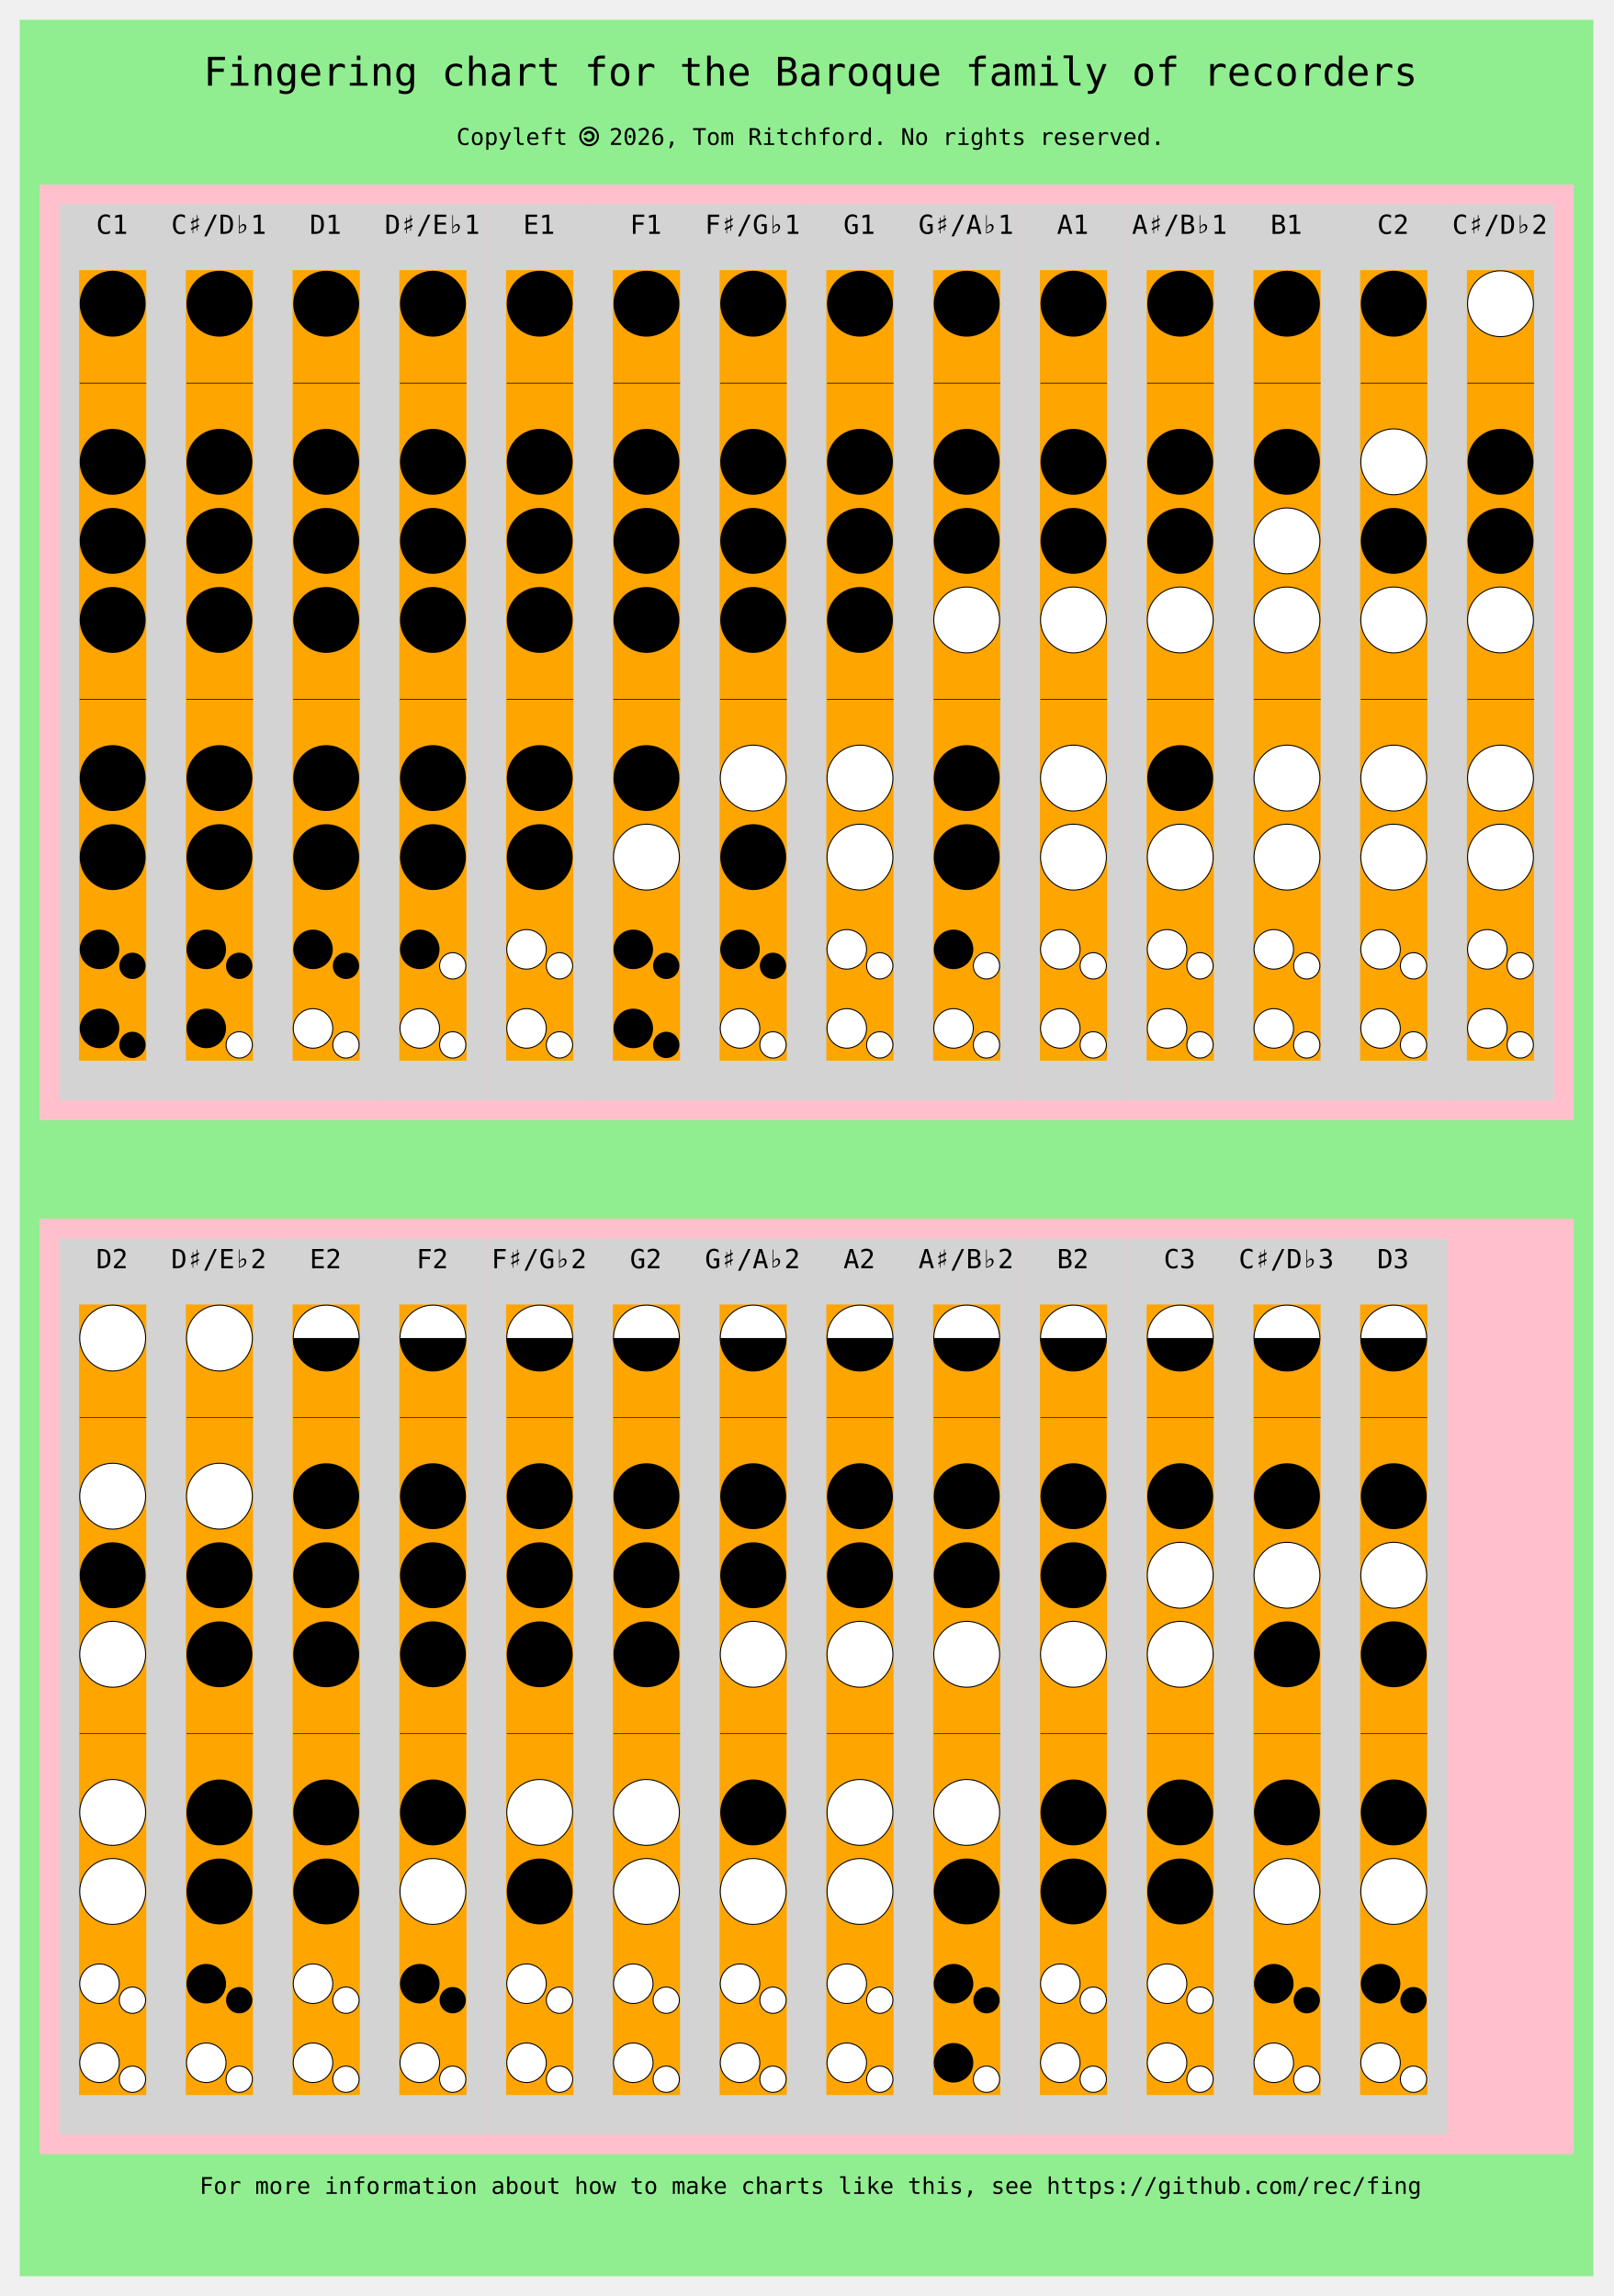
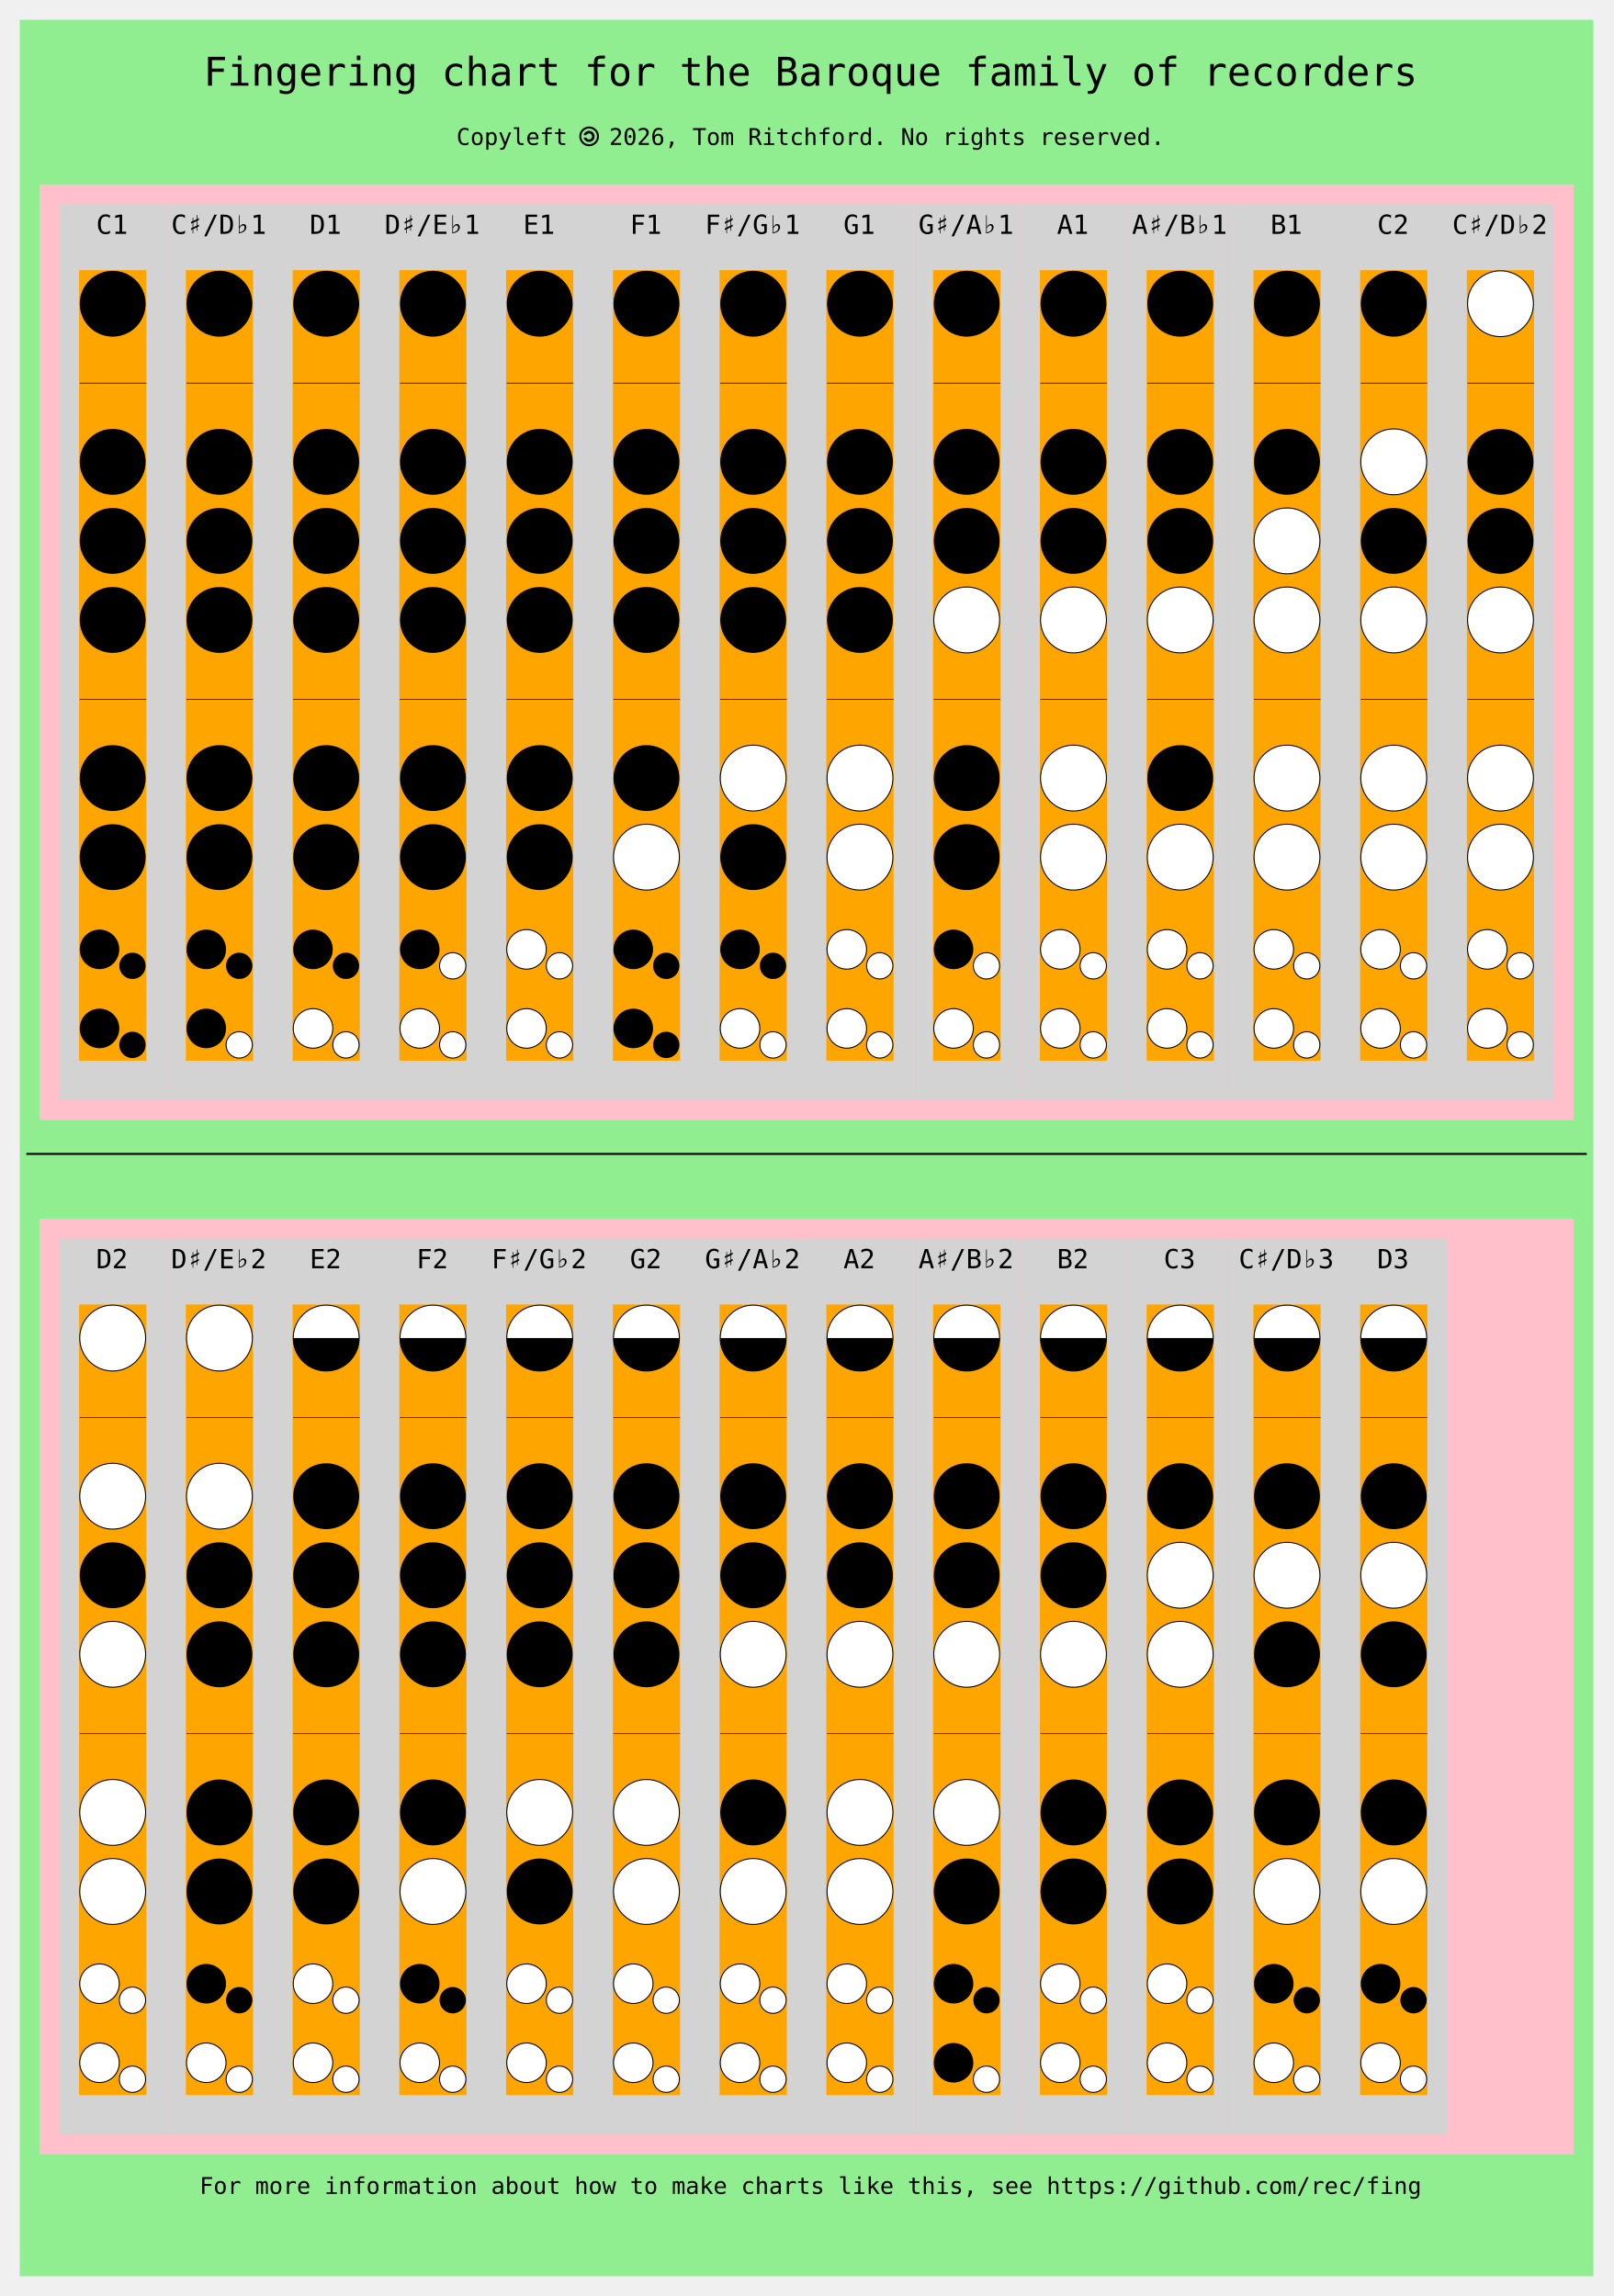
<svg xmlns="http://www.w3.org/2000/svg" viewBox="0 0 2448 3485">
  <defs>
    <svg id="copyleft">
      <circle cx="5" cy="5" r="4.49" fill="none" stroke="#000" stroke-width="1" />
      <path d="M 2.23,4.37 H 3.57 a 1.53,1.53 0 1 1 0,1.28 H 2.23 a 2.81,2.81 0 1 0 0-1.28 z" />
    </svg>
    <circle cx="50" cy="50" r="50" id="pad" />
    <circle cx="80" cy="95" r="20" id="little-hole" />
    <circle cx="30" cy="70" r="30" id="big-hole" />
    <rect x="0" y="50" width="120" height="1" style="fill: black;" id="horizontal-line" />
    <path d="  M 0,50   A 50,50 0 0 0 100,50   Z  " fill="black" id="octave" />
  </defs>
  <style>
    .body_background { fill: lightgreen; }
    .chart_background { fill: pink; }
    .note_fingering_background { fill: lightgray; }
    .fingering_background { fill: orange; }
    .outline { fill: white; stroke: black; stroke-width: 1.5; }
    .caption { fill: black; font-size: 40px; font-family: monospace; text-anchor: middle; }
    .page_background { fill: pink; }
  </style>
  <svg class="body" x="30" y="30" width="2388" height="3425">
    <rect class="body_background" width="100%" height="100%" />
    <svg>
      <text font-size="60px" font-family="monospace" text-anchor="middle" x="1200" y="100">
        Fingering chart for the Baroque family of recorders
      </text>
      <text font-size="35px" font-family="monospace" text-anchor="middle" x="1200" y="190">
        Copyleft <tspan fill="transparent">©</tspan> 2026, Tom Ritchford. No rights reserved.
      </text>
      <use href="#copyleft" x="283" y="54" transform="scale(3, 3)" />
    </svg>
    <svg class="chart" x="30" y="250" width="2328" height="1420">
      <rect class="chart_background" width="100%" height="100%" />
      <svg class="note_fingering" x="30" y="30" width="162" height="1360">
        <rect class="note_fingering_background" width="100%" height="100%" />
        <svg class="fingering" x="30" y="100" width="102" height="1200">
          <rect class="fingering_background" width="100%" height="100%" />
          <use x="1" y="1" href="#pad" />
          <use x="1" y="121" href="#horizontal-line" />
          <use x="1" y="241" href="#pad" />
          <use x="1" y="361" href="#pad" />
          <use x="1" y="481" href="#pad" />
          <use x="1" y="601" href="#horizontal-line" />
          <use x="1" y="721" href="#pad" />
          <use x="1" y="841" href="#pad" />
          <use x="1" y="961" href="#little-hole" />
          <use x="1" y="961" href="#big-hole" />
          <use x="1" y="1081" href="#little-hole" />
          <use x="1" y="1081" href="#big-hole" />
        </svg>
        <text class="caption" height="100" x="80" y="45">  C1  </text>
      </svg>
      <svg class="note_fingering" x="192" y="30" width="162" height="1360">
        <rect class="note_fingering_background" width="100%" height="100%" />
        <svg class="fingering" x="30" y="100" width="102" height="1200">
          <rect class="fingering_background" width="100%" height="100%" />
          <use x="1" y="1" href="#pad" />
          <use x="1" y="121" href="#horizontal-line" />
          <use x="1" y="241" href="#pad" />
          <use x="1" y="361" href="#pad" />
          <use x="1" y="481" href="#pad" />
          <use x="1" y="601" href="#horizontal-line" />
          <use x="1" y="721" href="#pad" />
          <use x="1" y="841" href="#pad" />
          <use x="1" y="961" href="#little-hole" />
          <use x="1" y="961" href="#big-hole" />
          <use x="1" y="1081" href="#little-hole" class="outline" />
          <use x="1" y="1081" href="#big-hole" />
        </svg>
        <text class="caption" height="100" x="80" y="45">C♯/D♭1</text>
      </svg>
      <svg class="note_fingering" x="354" y="30" width="162" height="1360">
        <rect class="note_fingering_background" width="100%" height="100%" />
        <svg class="fingering" x="30" y="100" width="102" height="1200">
          <rect class="fingering_background" width="100%" height="100%" />
          <use x="1" y="1" href="#pad" />
          <use x="1" y="121" href="#horizontal-line" />
          <use x="1" y="241" href="#pad" />
          <use x="1" y="361" href="#pad" />
          <use x="1" y="481" href="#pad" />
          <use x="1" y="601" href="#horizontal-line" />
          <use x="1" y="721" href="#pad" />
          <use x="1" y="841" href="#pad" />
          <use x="1" y="961" href="#little-hole" />
          <use x="1" y="961" href="#big-hole" />
          <use x="1" y="1081" href="#little-hole" class="outline" />
          <use x="1" y="1081" href="#big-hole" class="outline" />
        </svg>
        <text class="caption" height="100" x="80" y="45">  D1  </text>
      </svg>
      <svg class="note_fingering" x="516" y="30" width="162" height="1360">
        <rect class="note_fingering_background" width="100%" height="100%" />
        <svg class="fingering" x="30" y="100" width="102" height="1200">
          <rect class="fingering_background" width="100%" height="100%" />
          <use x="1" y="1" href="#pad" />
          <use x="1" y="121" href="#horizontal-line" />
          <use x="1" y="241" href="#pad" />
          <use x="1" y="361" href="#pad" />
          <use x="1" y="481" href="#pad" />
          <use x="1" y="601" href="#horizontal-line" />
          <use x="1" y="721" href="#pad" />
          <use x="1" y="841" href="#pad" />
          <use x="1" y="961" href="#little-hole" class="outline" />
          <use x="1" y="961" href="#big-hole" />
          <use x="1" y="1081" href="#little-hole" class="outline" />
          <use x="1" y="1081" href="#big-hole" class="outline" />
        </svg>
        <text class="caption" height="100" x="80" y="45">D♯/E♭1</text>
      </svg>
      <svg class="note_fingering" x="678" y="30" width="162" height="1360">
        <rect class="note_fingering_background" width="100%" height="100%" />
        <svg class="fingering" x="30" y="100" width="102" height="1200">
          <rect class="fingering_background" width="100%" height="100%" />
          <use x="1" y="1" href="#pad" />
          <use x="1" y="121" href="#horizontal-line" />
          <use x="1" y="241" href="#pad" />
          <use x="1" y="361" href="#pad" />
          <use x="1" y="481" href="#pad" />
          <use x="1" y="601" href="#horizontal-line" />
          <use x="1" y="721" href="#pad" />
          <use x="1" y="841" href="#pad" />
          <use x="1" y="961" href="#little-hole" class="outline" />
          <use x="1" y="961" href="#big-hole" class="outline" />
          <use x="1" y="1081" href="#little-hole" class="outline" />
          <use x="1" y="1081" href="#big-hole" class="outline" />
        </svg>
        <text class="caption" height="100" x="80" y="45">  E1  </text>
      </svg>
      <svg class="note_fingering" x="840" y="30" width="162" height="1360">
        <rect class="note_fingering_background" width="100%" height="100%" />
        <svg class="fingering" x="30" y="100" width="102" height="1200">
          <rect class="fingering_background" width="100%" height="100%" />
          <use x="1" y="1" href="#pad" />
          <use x="1" y="121" href="#horizontal-line" />
          <use x="1" y="241" href="#pad" />
          <use x="1" y="361" href="#pad" />
          <use x="1" y="481" href="#pad" />
          <use x="1" y="601" href="#horizontal-line" />
          <use x="1" y="721" href="#pad" />
          <use x="1" y="841" href="#pad" class="outline" />
          <use x="1" y="961" href="#little-hole" />
          <use x="1" y="961" href="#big-hole" />
          <use x="1" y="1081" href="#little-hole" />
          <use x="1" y="1081" href="#big-hole" />
        </svg>
        <text class="caption" height="100" x="80" y="45">  F1  </text>
      </svg>
      <svg class="note_fingering" x="1002" y="30" width="162" height="1360">
        <rect class="note_fingering_background" width="100%" height="100%" />
        <svg class="fingering" x="30" y="100" width="102" height="1200">
          <rect class="fingering_background" width="100%" height="100%" />
          <use x="1" y="1" href="#pad" />
          <use x="1" y="121" href="#horizontal-line" />
          <use x="1" y="241" href="#pad" />
          <use x="1" y="361" href="#pad" />
          <use x="1" y="481" href="#pad" />
          <use x="1" y="601" href="#horizontal-line" />
          <use x="1" y="721" href="#pad" class="outline" />
          <use x="1" y="841" href="#pad" />
          <use x="1" y="961" href="#little-hole" />
          <use x="1" y="961" href="#big-hole" />
          <use x="1" y="1081" href="#little-hole" class="outline" />
          <use x="1" y="1081" href="#big-hole" class="outline" />
        </svg>
        <text class="caption" height="100" x="80" y="45">F♯/G♭1</text>
      </svg>
      <svg class="note_fingering" x="1164" y="30" width="162" height="1360">
        <rect class="note_fingering_background" width="100%" height="100%" />
        <svg class="fingering" x="30" y="100" width="102" height="1200">
          <rect class="fingering_background" width="100%" height="100%" />
          <use x="1" y="1" href="#pad" />
          <use x="1" y="121" href="#horizontal-line" />
          <use x="1" y="241" href="#pad" />
          <use x="1" y="361" href="#pad" />
          <use x="1" y="481" href="#pad" />
          <use x="1" y="601" href="#horizontal-line" />
          <use x="1" y="721" href="#pad" class="outline" />
          <use x="1" y="841" href="#pad" class="outline" />
          <use x="1" y="961" href="#little-hole" class="outline" />
          <use x="1" y="961" href="#big-hole" class="outline" />
          <use x="1" y="1081" href="#little-hole" class="outline" />
          <use x="1" y="1081" href="#big-hole" class="outline" />
        </svg>
        <text class="caption" height="100" x="80" y="45">  G1  </text>
      </svg>
      <svg class="note_fingering" x="1326" y="30" width="162" height="1360">
        <rect class="note_fingering_background" width="100%" height="100%" />
        <svg class="fingering" x="30" y="100" width="102" height="1200">
          <rect class="fingering_background" width="100%" height="100%" />
          <use x="1" y="1" href="#pad" />
          <use x="1" y="121" href="#horizontal-line" />
          <use x="1" y="241" href="#pad" />
          <use x="1" y="361" href="#pad" />
          <use x="1" y="481" href="#pad" class="outline" />
          <use x="1" y="601" href="#horizontal-line" />
          <use x="1" y="721" href="#pad" />
          <use x="1" y="841" href="#pad" />
          <use x="1" y="961" href="#little-hole" class="outline" />
          <use x="1" y="961" href="#big-hole" />
          <use x="1" y="1081" href="#little-hole" class="outline" />
          <use x="1" y="1081" href="#big-hole" class="outline" />
        </svg>
        <text class="caption" height="100" x="80" y="45">G♯/A♭1</text>
      </svg>
      <svg class="note_fingering" x="1488" y="30" width="162" height="1360">
        <rect class="note_fingering_background" width="100%" height="100%" />
        <svg class="fingering" x="30" y="100" width="102" height="1200">
          <rect class="fingering_background" width="100%" height="100%" />
          <use x="1" y="1" href="#pad" />
          <use x="1" y="121" href="#horizontal-line" />
          <use x="1" y="241" href="#pad" />
          <use x="1" y="361" href="#pad" />
          <use x="1" y="481" href="#pad" class="outline" />
          <use x="1" y="601" href="#horizontal-line" />
          <use x="1" y="721" href="#pad" class="outline" />
          <use x="1" y="841" href="#pad" class="outline" />
          <use x="1" y="961" href="#little-hole" class="outline" />
          <use x="1" y="961" href="#big-hole" class="outline" />
          <use x="1" y="1081" href="#little-hole" class="outline" />
          <use x="1" y="1081" href="#big-hole" class="outline" />
        </svg>
        <text class="caption" height="100" x="80" y="45">  A1  </text>
      </svg>
      <svg class="note_fingering" x="1650" y="30" width="162" height="1360">
        <rect class="note_fingering_background" width="100%" height="100%" />
        <svg class="fingering" x="30" y="100" width="102" height="1200">
          <rect class="fingering_background" width="100%" height="100%" />
          <use x="1" y="1" href="#pad" />
          <use x="1" y="121" href="#horizontal-line" />
          <use x="1" y="241" href="#pad" />
          <use x="1" y="361" href="#pad" />
          <use x="1" y="481" href="#pad" class="outline" />
          <use x="1" y="601" href="#horizontal-line" />
          <use x="1" y="721" href="#pad" />
          <use x="1" y="841" href="#pad" class="outline" />
          <use x="1" y="961" href="#little-hole" class="outline" />
          <use x="1" y="961" href="#big-hole" class="outline" />
          <use x="1" y="1081" href="#little-hole" class="outline" />
          <use x="1" y="1081" href="#big-hole" class="outline" />
        </svg>
        <text class="caption" height="100" x="80" y="45">A♯/B♭1</text>
      </svg>
      <svg class="note_fingering" x="1812" y="30" width="162" height="1360">
        <rect class="note_fingering_background" width="100%" height="100%" />
        <svg class="fingering" x="30" y="100" width="102" height="1200">
          <rect class="fingering_background" width="100%" height="100%" />
          <use x="1" y="1" href="#pad" />
          <use x="1" y="121" href="#horizontal-line" />
          <use x="1" y="241" href="#pad" />
          <use x="1" y="361" href="#pad" class="outline" />
          <use x="1" y="481" href="#pad" class="outline" />
          <use x="1" y="601" href="#horizontal-line" />
          <use x="1" y="721" href="#pad" class="outline" />
          <use x="1" y="841" href="#pad" class="outline" />
          <use x="1" y="961" href="#little-hole" class="outline" />
          <use x="1" y="961" href="#big-hole" class="outline" />
          <use x="1" y="1081" href="#little-hole" class="outline" />
          <use x="1" y="1081" href="#big-hole" class="outline" />
        </svg>
        <text class="caption" height="100" x="80" y="45">  B1  </text>
      </svg>
      <svg class="note_fingering" x="1974" y="30" width="162" height="1360">
        <rect class="note_fingering_background" width="100%" height="100%" />
        <svg class="fingering" x="30" y="100" width="102" height="1200">
          <rect class="fingering_background" width="100%" height="100%" />
          <use x="1" y="1" href="#pad" />
          <use x="1" y="121" href="#horizontal-line" />
          <use x="1" y="241" href="#pad" class="outline" />
          <use x="1" y="361" href="#pad" />
          <use x="1" y="481" href="#pad" class="outline" />
          <use x="1" y="601" href="#horizontal-line" />
          <use x="1" y="721" href="#pad" class="outline" />
          <use x="1" y="841" href="#pad" class="outline" />
          <use x="1" y="961" href="#little-hole" class="outline" />
          <use x="1" y="961" href="#big-hole" class="outline" />
          <use x="1" y="1081" href="#little-hole" class="outline" />
          <use x="1" y="1081" href="#big-hole" class="outline" />
        </svg>
        <text class="caption" height="100" x="80" y="45">  C2  </text>
      </svg>
      <svg class="note_fingering" x="2136" y="30" width="162" height="1360">
        <rect class="note_fingering_background" width="100%" height="100%" />
        <svg class="fingering" x="30" y="100" width="102" height="1200">
          <rect class="fingering_background" width="100%" height="100%" />
          <use x="1" y="1" href="#pad" class="outline" />
          <use x="1" y="121" href="#horizontal-line" />
          <use x="1" y="241" href="#pad" />
          <use x="1" y="361" href="#pad" />
          <use x="1" y="481" href="#pad" class="outline" />
          <use x="1" y="601" href="#horizontal-line" />
          <use x="1" y="721" href="#pad" class="outline" />
          <use x="1" y="841" href="#pad" class="outline" />
          <use x="1" y="961" href="#little-hole" class="outline" />
          <use x="1" y="961" href="#big-hole" class="outline" />
          <use x="1" y="1081" href="#little-hole" class="outline" />
          <use x="1" y="1081" href="#big-hole" class="outline" />
        </svg>
        <text class="caption" height="100" x="80" y="45">C♯/D♭2</text>
      </svg>
    </svg>
    <svg class="chart" x="30" y="1820" width="2328" height="1420">
      <rect class="chart_background" width="100%" height="100%" />
      <svg class="note_fingering" x="30" y="30" width="162" height="1360">
        <rect class="note_fingering_background" width="100%" height="100%" />
        <svg class="fingering" x="30" y="100" width="102" height="1200">
          <rect class="fingering_background" width="100%" height="100%" />
          <use x="1" y="1" href="#pad" class="outline" />
          <use x="1" y="121" href="#horizontal-line" />
          <use x="1" y="241" href="#pad" class="outline" />
          <use x="1" y="361" href="#pad" />
          <use x="1" y="481" href="#pad" class="outline" />
          <use x="1" y="601" href="#horizontal-line" />
          <use x="1" y="721" href="#pad" class="outline" />
          <use x="1" y="841" href="#pad" class="outline" />
          <use x="1" y="961" href="#little-hole" class="outline" />
          <use x="1" y="961" href="#big-hole" class="outline" />
          <use x="1" y="1081" href="#little-hole" class="outline" />
          <use x="1" y="1081" href="#big-hole" class="outline" />
        </svg>
        <text class="caption" height="100" x="80" y="45">  D2  </text>
      </svg>
      <svg class="note_fingering" x="192" y="30" width="162" height="1360">
        <rect class="note_fingering_background" width="100%" height="100%" />
        <svg class="fingering" x="30" y="100" width="102" height="1200">
          <rect class="fingering_background" width="100%" height="100%" />
          <use x="1" y="1" href="#pad" class="outline" />
          <use x="1" y="121" href="#horizontal-line" />
          <use x="1" y="241" href="#pad" class="outline" />
          <use x="1" y="361" href="#pad" />
          <use x="1" y="481" href="#pad" />
          <use x="1" y="601" href="#horizontal-line" />
          <use x="1" y="721" href="#pad" />
          <use x="1" y="841" href="#pad" />
          <use x="1" y="961" href="#little-hole" />
          <use x="1" y="961" href="#big-hole" />
          <use x="1" y="1081" href="#little-hole" class="outline" />
          <use x="1" y="1081" href="#big-hole" class="outline" />
        </svg>
        <text class="caption" height="100" x="80" y="45">D♯/E♭2</text>
      </svg>
      <svg class="note_fingering" x="354" y="30" width="162" height="1360">
        <rect class="note_fingering_background" width="100%" height="100%" />
        <svg class="fingering" x="30" y="100" width="102" height="1200">
          <rect class="fingering_background" width="100%" height="100%" />
          <use x="1" y="1" href="#pad" class="outline" />
          <use x="1" y="1" href="#octave" />
          <use x="1" y="121" href="#horizontal-line" />
          <use x="1" y="241" href="#pad" />
          <use x="1" y="361" href="#pad" />
          <use x="1" y="481" href="#pad" />
          <use x="1" y="601" href="#horizontal-line" />
          <use x="1" y="721" href="#pad" />
          <use x="1" y="841" href="#pad" />
          <use x="1" y="961" href="#little-hole" class="outline" />
          <use x="1" y="961" href="#big-hole" class="outline" />
          <use x="1" y="1081" href="#little-hole" class="outline" />
          <use x="1" y="1081" href="#big-hole" class="outline" />
        </svg>
        <text class="caption" height="100" x="80" y="45">  E2  </text>
      </svg>
      <svg class="note_fingering" x="516" y="30" width="162" height="1360">
        <rect class="note_fingering_background" width="100%" height="100%" />
        <svg class="fingering" x="30" y="100" width="102" height="1200">
          <rect class="fingering_background" width="100%" height="100%" />
          <use x="1" y="1" href="#pad" class="outline" />
          <use x="1" y="1" href="#octave" />
          <use x="1" y="121" href="#horizontal-line" />
          <use x="1" y="241" href="#pad" />
          <use x="1" y="361" href="#pad" />
          <use x="1" y="481" href="#pad" />
          <use x="1" y="601" href="#horizontal-line" />
          <use x="1" y="721" href="#pad" />
          <use x="1" y="841" href="#pad" class="outline" />
          <use x="1" y="961" href="#little-hole" />
          <use x="1" y="961" href="#big-hole" />
          <use x="1" y="1081" href="#little-hole" class="outline" />
          <use x="1" y="1081" href="#big-hole" class="outline" />
        </svg>
        <text class="caption" height="100" x="80" y="45">  F2  </text>
      </svg>
      <svg class="note_fingering" x="678" y="30" width="162" height="1360">
        <rect class="note_fingering_background" width="100%" height="100%" />
        <svg class="fingering" x="30" y="100" width="102" height="1200">
          <rect class="fingering_background" width="100%" height="100%" />
          <use x="1" y="1" href="#pad" class="outline" />
          <use x="1" y="1" href="#octave" />
          <use x="1" y="121" href="#horizontal-line" />
          <use x="1" y="241" href="#pad" />
          <use x="1" y="361" href="#pad" />
          <use x="1" y="481" href="#pad" />
          <use x="1" y="601" href="#horizontal-line" />
          <use x="1" y="721" href="#pad" class="outline" />
          <use x="1" y="841" href="#pad" />
          <use x="1" y="961" href="#little-hole" class="outline" />
          <use x="1" y="961" href="#big-hole" class="outline" />
          <use x="1" y="1081" href="#little-hole" class="outline" />
          <use x="1" y="1081" href="#big-hole" class="outline" />
        </svg>
        <text class="caption" height="100" x="80" y="45">F♯/G♭2</text>
      </svg>
      <svg class="note_fingering" x="840" y="30" width="162" height="1360">
        <rect class="note_fingering_background" width="100%" height="100%" />
        <svg class="fingering" x="30" y="100" width="102" height="1200">
          <rect class="fingering_background" width="100%" height="100%" />
          <use x="1" y="1" href="#pad" class="outline" />
          <use x="1" y="1" href="#octave" />
          <use x="1" y="121" href="#horizontal-line" />
          <use x="1" y="241" href="#pad" />
          <use x="1" y="361" href="#pad" />
          <use x="1" y="481" href="#pad" />
          <use x="1" y="601" href="#horizontal-line" />
          <use x="1" y="721" href="#pad" class="outline" />
          <use x="1" y="841" href="#pad" class="outline" />
          <use x="1" y="961" href="#little-hole" class="outline" />
          <use x="1" y="961" href="#big-hole" class="outline" />
          <use x="1" y="1081" href="#little-hole" class="outline" />
          <use x="1" y="1081" href="#big-hole" class="outline" />
        </svg>
        <text class="caption" height="100" x="80" y="45">  G2  </text>
      </svg>
      <svg class="note_fingering" x="1002" y="30" width="162" height="1360">
        <rect class="note_fingering_background" width="100%" height="100%" />
        <svg class="fingering" x="30" y="100" width="102" height="1200">
          <rect class="fingering_background" width="100%" height="100%" />
          <use x="1" y="1" href="#pad" class="outline" />
          <use x="1" y="1" href="#octave" />
          <use x="1" y="121" href="#horizontal-line" />
          <use x="1" y="241" href="#pad" />
          <use x="1" y="361" href="#pad" />
          <use x="1" y="481" href="#pad" class="outline" />
          <use x="1" y="601" href="#horizontal-line" />
          <use x="1" y="721" href="#pad" />
          <use x="1" y="841" href="#pad" class="outline" />
          <use x="1" y="961" href="#little-hole" class="outline" />
          <use x="1" y="961" href="#big-hole" class="outline" />
          <use x="1" y="1081" href="#little-hole" class="outline" />
          <use x="1" y="1081" href="#big-hole" class="outline" />
        </svg>
        <text class="caption" height="100" x="80" y="45">G♯/A♭2</text>
      </svg>
      <svg class="note_fingering" x="1164" y="30" width="162" height="1360">
        <rect class="note_fingering_background" width="100%" height="100%" />
        <svg class="fingering" x="30" y="100" width="102" height="1200">
          <rect class="fingering_background" width="100%" height="100%" />
          <use x="1" y="1" href="#pad" class="outline" />
          <use x="1" y="1" href="#octave" />
          <use x="1" y="121" href="#horizontal-line" />
          <use x="1" y="241" href="#pad" />
          <use x="1" y="361" href="#pad" />
          <use x="1" y="481" href="#pad" class="outline" />
          <use x="1" y="601" href="#horizontal-line" />
          <use x="1" y="721" href="#pad" class="outline" />
          <use x="1" y="841" href="#pad" class="outline" />
          <use x="1" y="961" href="#little-hole" class="outline" />
          <use x="1" y="961" href="#big-hole" class="outline" />
          <use x="1" y="1081" href="#little-hole" class="outline" />
          <use x="1" y="1081" href="#big-hole" class="outline" />
        </svg>
        <text class="caption" height="100" x="80" y="45">  A2  </text>
      </svg>
      <svg class="note_fingering" x="1326" y="30" width="162" height="1360">
        <rect class="note_fingering_background" width="100%" height="100%" />
        <svg class="fingering" x="30" y="100" width="102" height="1200">
          <rect class="fingering_background" width="100%" height="100%" />
          <use x="1" y="1" href="#pad" class="outline" />
          <use x="1" y="1" href="#octave" />
          <use x="1" y="121" href="#horizontal-line" />
          <use x="1" y="241" href="#pad" />
          <use x="1" y="361" href="#pad" />
          <use x="1" y="481" href="#pad" class="outline" />
          <use x="1" y="601" href="#horizontal-line" />
          <use x="1" y="721" href="#pad" class="outline" />
          <use x="1" y="841" href="#pad" />
          <use x="1" y="961" href="#little-hole" />
          <use x="1" y="961" href="#big-hole" />
          <use x="1" y="1081" href="#little-hole" class="outline" />
          <use x="1" y="1081" href="#big-hole" />
        </svg>
        <text class="caption" height="100" x="80" y="45">A♯/B♭2</text>
      </svg>
      <svg class="note_fingering" x="1488" y="30" width="162" height="1360">
        <rect class="note_fingering_background" width="100%" height="100%" />
        <svg class="fingering" x="30" y="100" width="102" height="1200">
          <rect class="fingering_background" width="100%" height="100%" />
          <use x="1" y="1" href="#pad" class="outline" />
          <use x="1" y="1" href="#octave" />
          <use x="1" y="121" href="#horizontal-line" />
          <use x="1" y="241" href="#pad" />
          <use x="1" y="361" href="#pad" />
          <use x="1" y="481" href="#pad" class="outline" />
          <use x="1" y="601" href="#horizontal-line" />
          <use x="1" y="721" href="#pad" />
          <use x="1" y="841" href="#pad" />
          <use x="1" y="961" href="#little-hole" class="outline" />
          <use x="1" y="961" href="#big-hole" class="outline" />
          <use x="1" y="1081" href="#little-hole" class="outline" />
          <use x="1" y="1081" href="#big-hole" class="outline" />
        </svg>
        <text class="caption" height="100" x="80" y="45">  B2  </text>
      </svg>
      <svg class="note_fingering" x="1650" y="30" width="162" height="1360">
        <rect class="note_fingering_background" width="100%" height="100%" />
        <svg class="fingering" x="30" y="100" width="102" height="1200">
          <rect class="fingering_background" width="100%" height="100%" />
          <use x="1" y="1" href="#pad" class="outline" />
          <use x="1" y="1" href="#octave" />
          <use x="1" y="121" href="#horizontal-line" />
          <use x="1" y="241" href="#pad" />
          <use x="1" y="361" href="#pad" class="outline" />
          <use x="1" y="481" href="#pad" class="outline" />
          <use x="1" y="601" href="#horizontal-line" />
          <use x="1" y="721" href="#pad" />
          <use x="1" y="841" href="#pad" />
          <use x="1" y="961" href="#little-hole" class="outline" />
          <use x="1" y="961" href="#big-hole" class="outline" />
          <use x="1" y="1081" href="#little-hole" class="outline" />
          <use x="1" y="1081" href="#big-hole" class="outline" />
        </svg>
        <text class="caption" height="100" x="80" y="45">  C3  </text>
      </svg>
      <svg class="note_fingering" x="1812" y="30" width="162" height="1360">
        <rect class="note_fingering_background" width="100%" height="100%" />
        <svg class="fingering" x="30" y="100" width="102" height="1200">
          <rect class="fingering_background" width="100%" height="100%" />
          <use x="1" y="1" href="#pad" class="outline" />
          <use x="1" y="1" href="#octave" />
          <use x="1" y="121" href="#horizontal-line" />
          <use x="1" y="241" href="#pad" />
          <use x="1" y="361" href="#pad" class="outline" />
          <use x="1" y="481" href="#pad" />
          <use x="1" y="601" href="#horizontal-line" />
          <use x="1" y="721" href="#pad" />
          <use x="1" y="841" href="#pad" class="outline" />
          <use x="1" y="961" href="#little-hole" />
          <use x="1" y="961" href="#big-hole" />
          <use x="1" y="1081" href="#little-hole" class="outline" />
          <use x="1" y="1081" href="#big-hole" class="outline" />
        </svg>
        <text class="caption" height="100" x="80" y="45">C♯/D♭3</text>
      </svg>
      <svg class="note_fingering" x="1974" y="30" width="162" height="1360">
        <rect class="note_fingering_background" width="100%" height="100%" />
        <svg class="fingering" x="30" y="100" width="102" height="1200">
          <rect class="fingering_background" width="100%" height="100%" />
          <use x="1" y="1" href="#pad" class="outline" />
          <use x="1" y="1" href="#octave" />
          <use x="1" y="121" href="#horizontal-line" />
          <use x="1" y="241" href="#pad" />
          <use x="1" y="361" href="#pad" class="outline" />
          <use x="1" y="481" href="#pad" />
          <use x="1" y="601" href="#horizontal-line" />
          <use x="1" y="721" href="#pad" />
          <use x="1" y="841" href="#pad" class="outline" />
          <use x="1" y="961" href="#little-hole" />
          <use x="1" y="961" href="#big-hole" />
          <use x="1" y="1081" href="#little-hole" class="outline" />
          <use x="1" y="1081" href="#big-hole" class="outline" />
        </svg>
        <text class="caption" height="100" x="80" y="45">  D3  </text>
      </svg>
    </svg>
+     <rect class="large-separator" x="10" y="1720" width="2368" height="3" />
    <text font-size="35px" font-family="monospace" text-anchor="middle" x="1200" y="3300">
      For more information about how to make charts like this, see https://github.com/rec/fing
    </text>
  </svg>
</svg>
